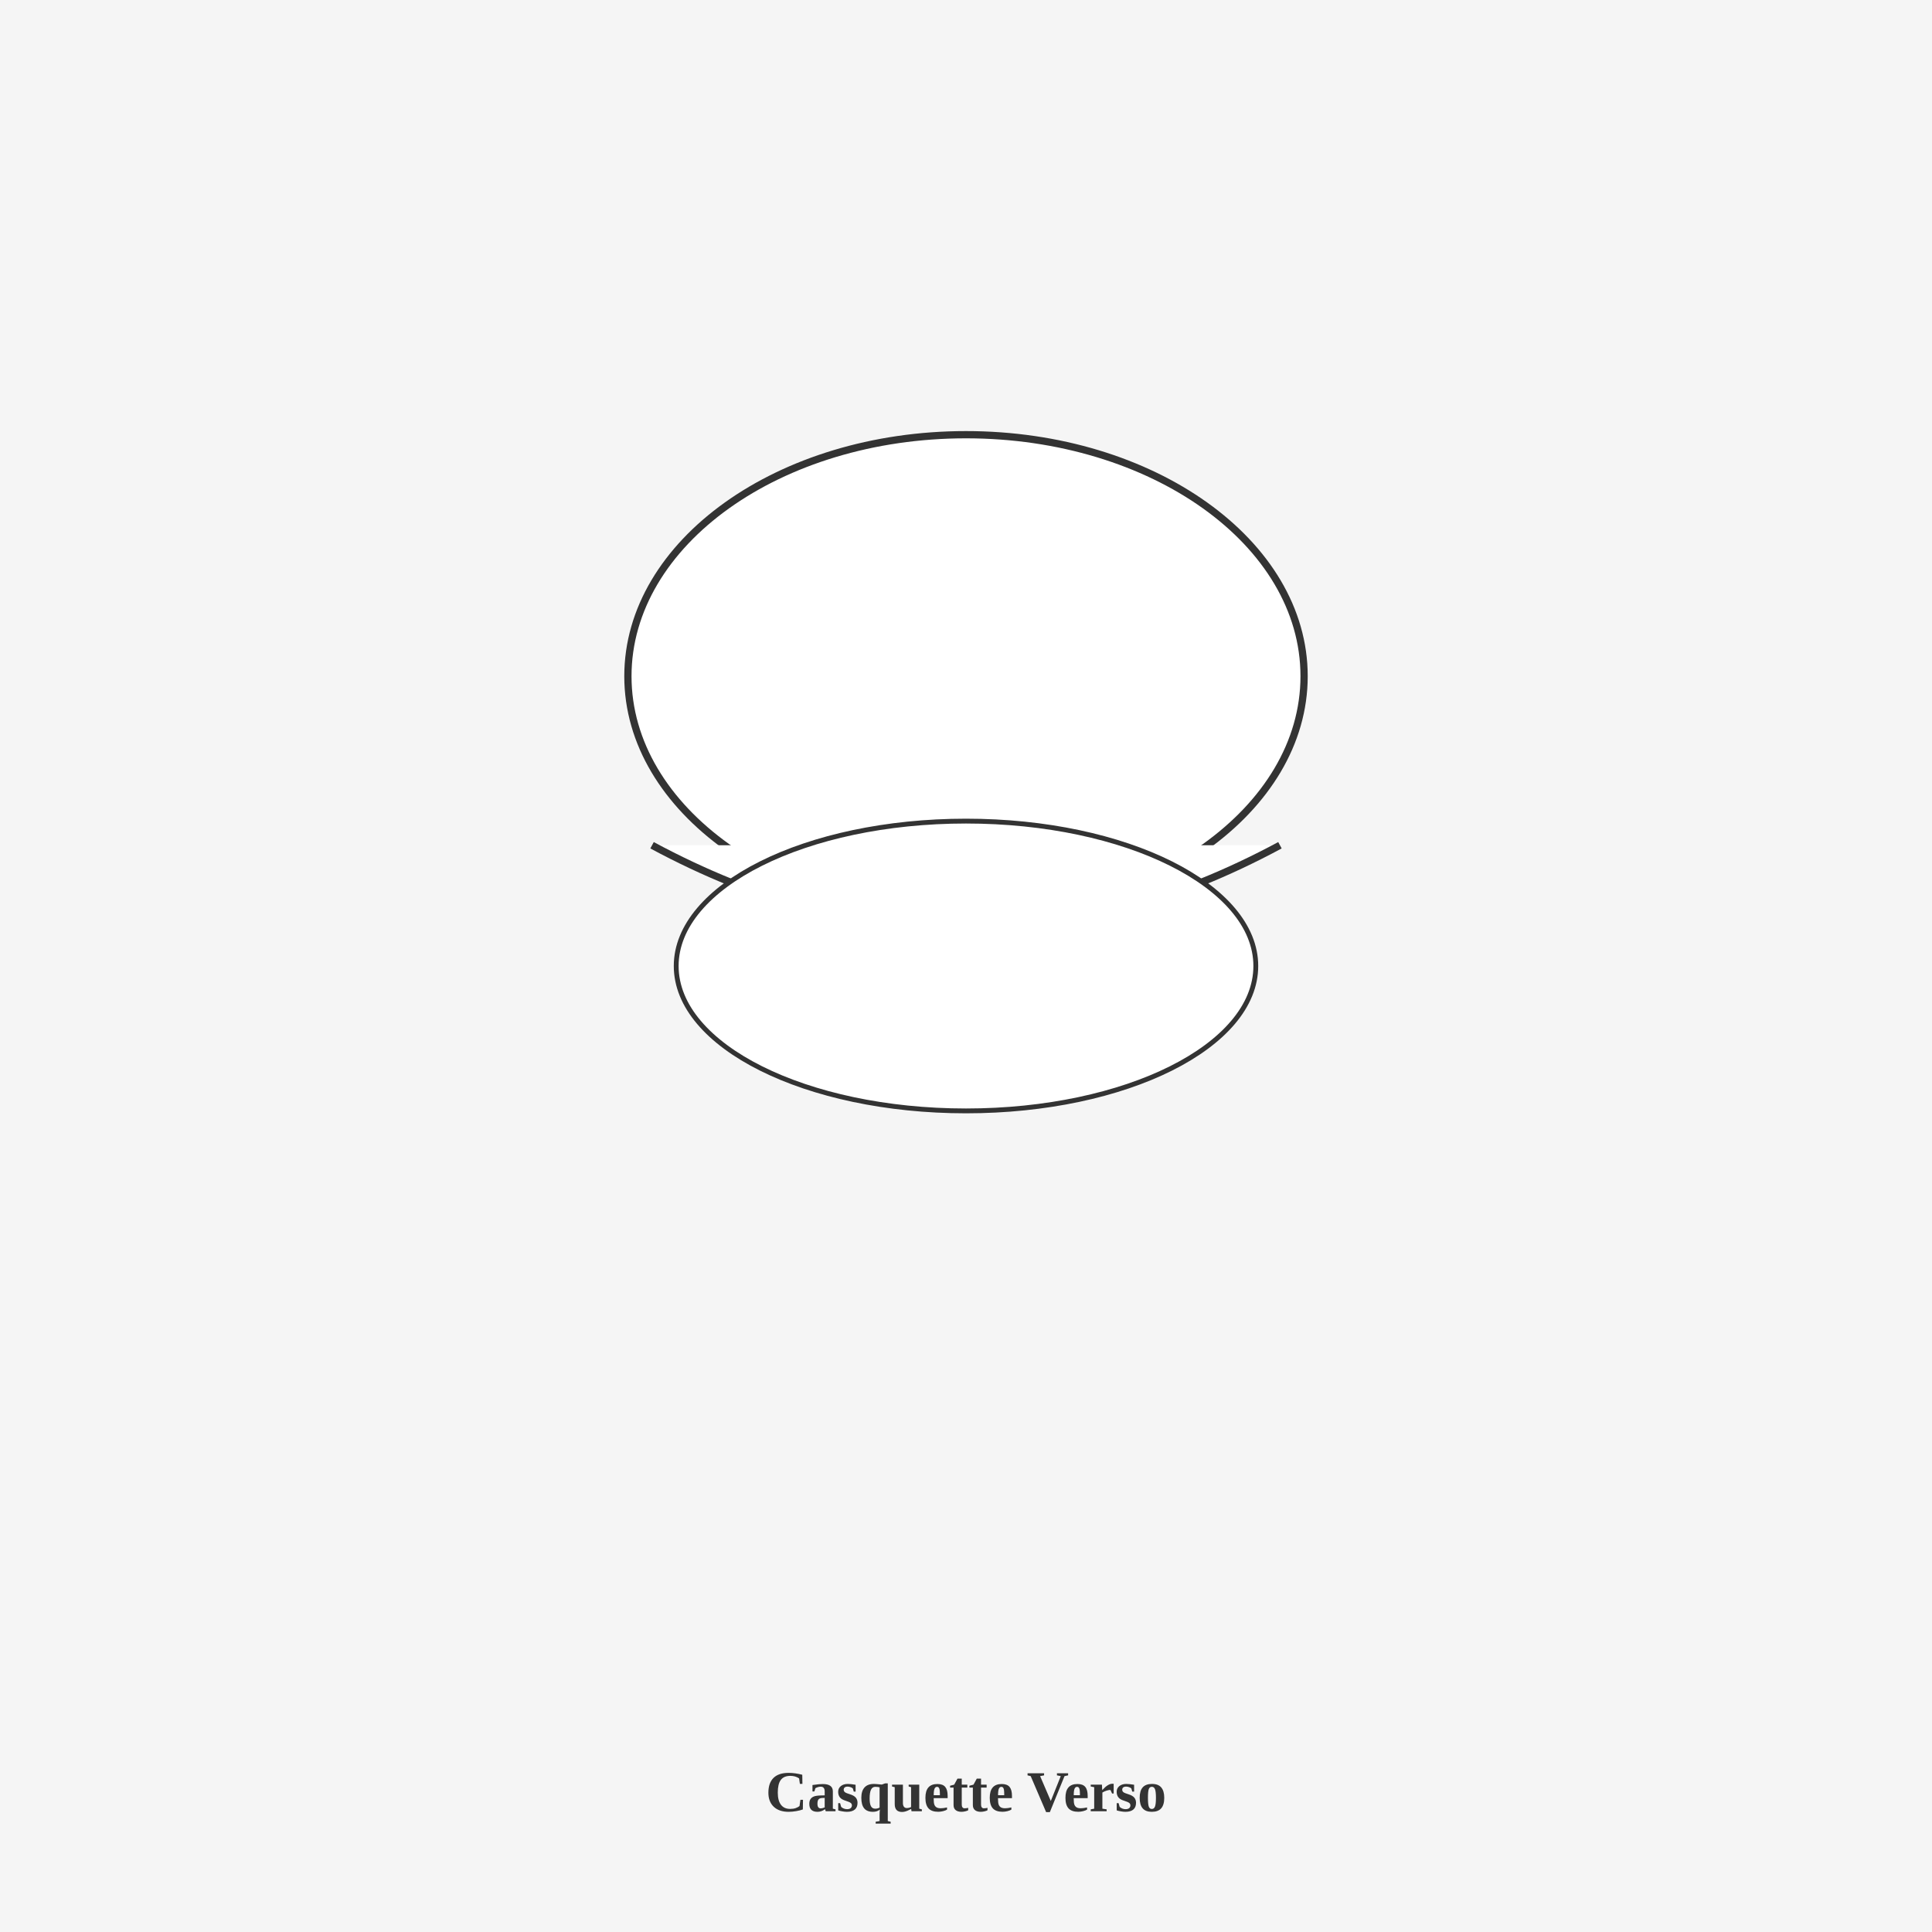
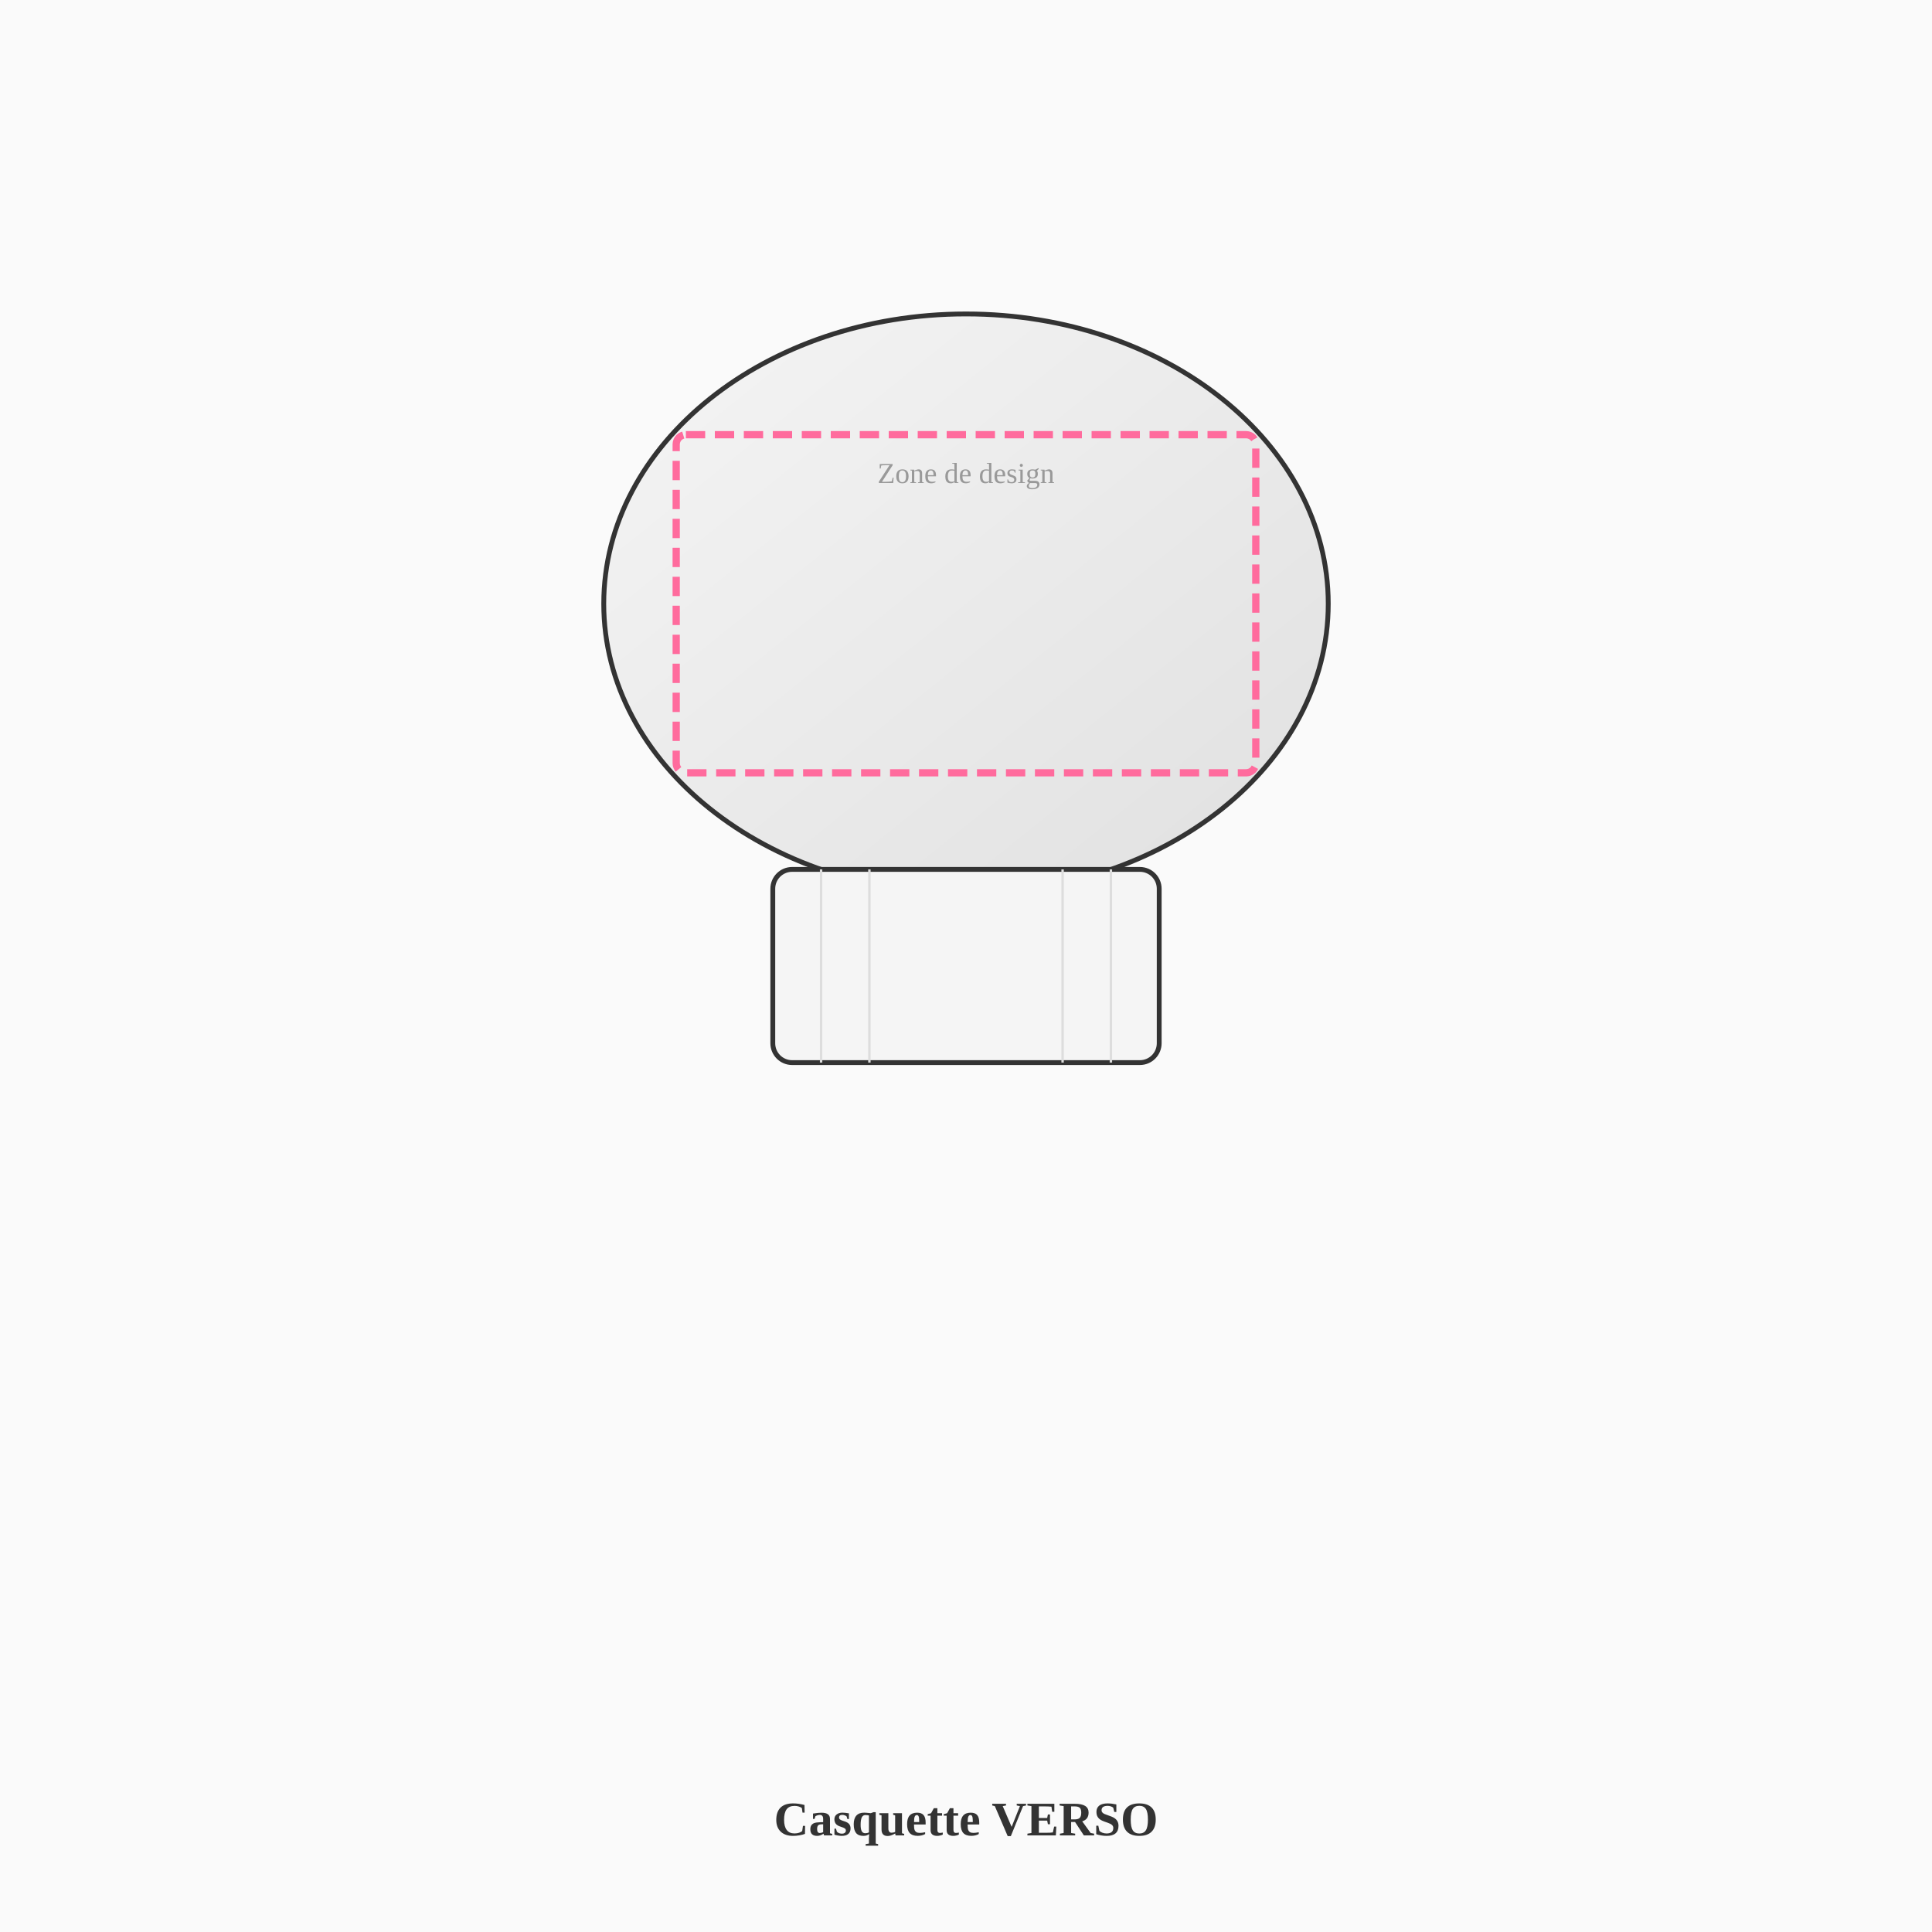
<svg xmlns="http://www.w3.org/2000/svg" width="800" height="800" viewBox="0 0 800 800">
-   <rect width="800" height="800" fill="#f5f5f5" />
-   <ellipse cx="400" cy="280" rx="140" ry="100" fill="white" stroke="#333" stroke-width="3" />
-   <path d="M 270 350 Q 400 420 530 350" fill="white" stroke="#333" stroke-width="3" />
-   <ellipse cx="400" cy="400" rx="120" ry="60" fill="white" stroke="#333" stroke-width="2" />
-   <text x="400" y="750" font-size="24" font-weight="bold" text-anchor="middle" fill="#333">Casquette Verso</text>
+   <defs>
+     <linearGradient id="capGrad" x1="0%" y1="0%" x2="100%" y2="100%">
+       <stop offset="0%" style="stop-color:#f5f5f5;stop-opacity:1" />
+       <stop offset="100%" style="stop-color:#e0e0e0;stop-opacity:1" />
+     </linearGradient>
+   </defs>
+   <rect width="800" height="800" fill="#fafafa" />
+   <ellipse cx="400" cy="250" rx="150" ry="120" fill="url(#capGrad)" stroke="#333" stroke-width="2" />
+   <rect x="320" y="360" width="160" height="80" fill="#f5f5f5" stroke="#333" stroke-width="2" rx="8" />
+   <line x1="340" y1="360" x2="340" y2="440" stroke="#ddd" stroke-width="1" />
+   <line x1="360" y1="360" x2="360" y2="440" stroke="#ddd" stroke-width="1" />
+   <line x1="440" y1="360" x2="440" y2="440" stroke="#ddd" stroke-width="1" />
+   <line x1="460" y1="360" x2="460" y2="440" stroke="#ddd" stroke-width="1" />
+   <rect x="280" y="180" width="240" height="140" fill="none" stroke="#FF6B9D" stroke-width="3" stroke-dasharray="8,4" rx="4" />
+   <text x="400" y="200" font-size="12" fill="#999" text-anchor="middle">Zone de design</text>
+   <text x="400" y="760" font-size="20" font-weight="bold" text-anchor="middle" fill="#333">Casquette VERSO</text>
</svg>
